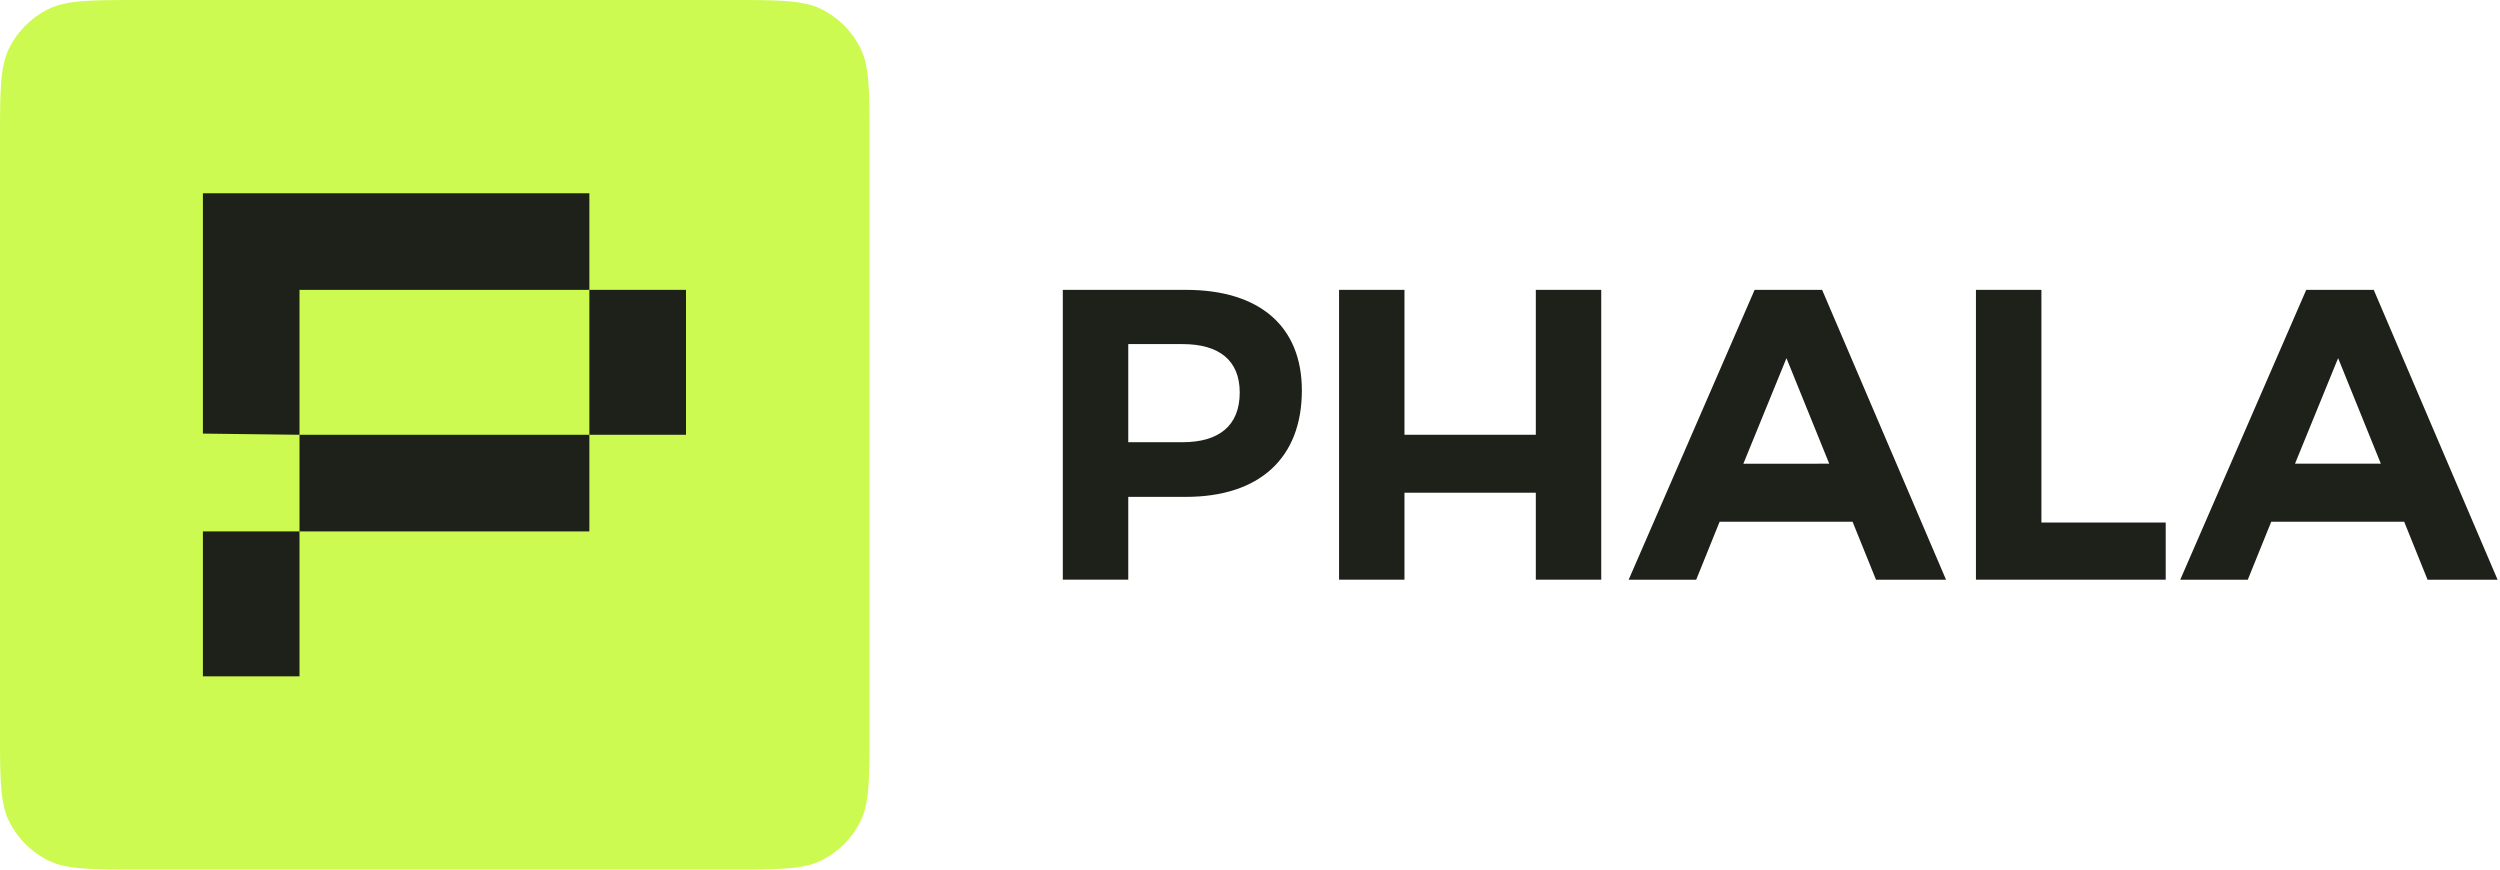
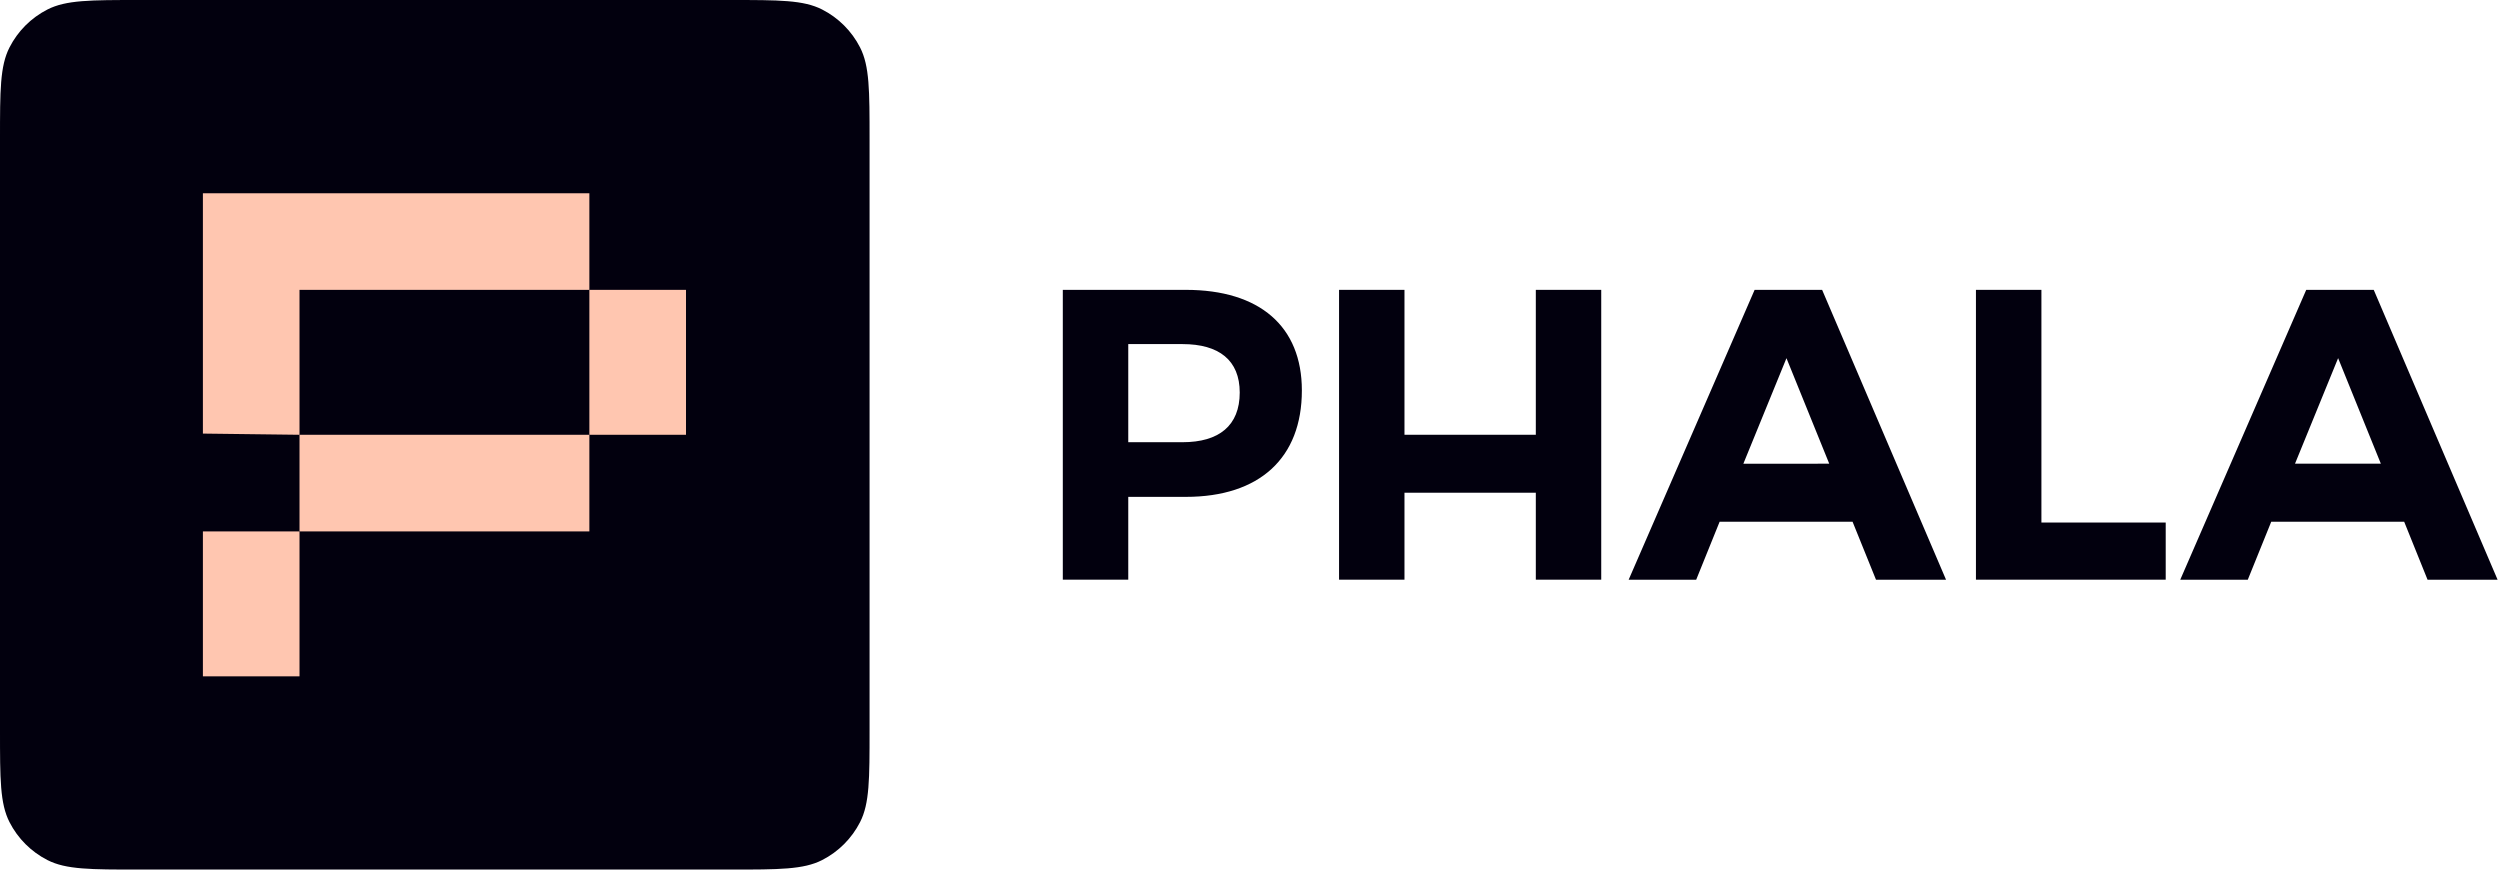
<svg xmlns="http://www.w3.org/2000/svg" width="138" height="48" viewBox="0 0 138 48" fill="none">
-   <path d="M0 7.68C0 4.992 0 3.648 0.523 2.621C0.983 1.718 1.718 0.983 2.621 0.523C3.648 0 4.992 0 7.68 0H40.32C43.008 0 44.352 0 45.379 0.523C46.282 0.983 47.017 1.718 47.477 2.621C48 3.648 48 4.992 48 7.68V40.32C48 43.008 48 44.352 47.477 45.379C47.017 46.282 46.282 47.017 45.379 47.477C44.352 48 43.008 48 40.32 48H7.68C4.992 48 3.648 48 2.621 47.477C1.718 47.017 0.983 46.282 0.523 45.379C0 44.352 0 43.008 0 40.32V7.68Z" fill="#CDFA50" />
-   <path d="M11.2 29.334H16.533V37.334H11.2V29.334Z" fill="#1E2119" />
-   <path d="M32.533 16H37.867V24H32.533V16Z" fill="#1E2119" />
-   <path d="M16.533 24H32.533V29.334H16.533V24Z" fill="#1E2119" />
-   <path d="M11.2 10.667H32.533V16H16.533V24L11.2 23.934V10.667Z" fill="#1E2119" />
-   <path d="M71.863 21.553C71.863 25.279 69.53 27.427 65.459 27.427H62.28V31.998H58.667V16H65.459C69.53 16 71.863 18.011 71.863 21.553ZM68.433 21.668C68.433 19.885 67.289 18.994 65.276 18.994H62.28V24.41H65.276C67.289 24.41 68.433 23.496 68.433 21.668Z" fill="#1E2119" />
-   <path d="M77.527 16V23.999H84.777V16H88.388V31.998H84.777V27.198H77.527V31.998H73.916V16H77.527Z" fill="#1E2119" />
-   <path d="M102.261 28.798H94.924L93.63 32H89.902L96.854 16.002H100.582L107.421 32H103.555L102.261 28.798ZM100.974 25.596L98.613 19.771L96.233 25.598L100.974 25.596Z" fill="#1E2119" />
-   <path d="M132.71 28.798H125.373L124.078 32H120.35L127.303 16.002H131.031L137.867 32H134.001L132.71 28.798ZM131.423 25.596L129.064 19.769L126.684 25.596H131.423Z" fill="#1E2119" />
-   <path d="M112.686 16V28.844H119.547V31.998H109.072V16H112.686Z" fill="#1E2119" />
+   <path d="M0 7.68C0 4.992 0 3.648 0.523 2.621C0.983 1.718 1.718 0.983 2.621 0.523C3.648 0 4.992 0 7.68 0H40.32C43.008 0 44.352 0 45.379 0.523C46.282 0.983 47.017 1.718 47.477 2.621C48 3.648 48 4.992 48 7.68V40.32C48 43.008 48 44.352 47.477 45.379C47.017 46.282 46.282 47.017 45.379 47.477C44.352 48 43.008 48 40.32 48H7.68C4.992 48 3.648 48 2.621 47.477C1.718 47.017 0.983 46.282 0.523 45.379C0 44.352 0 43.008 0 40.32V7.68Z" fill="#02000e" />
+   <path d="M11.2 29.334H16.533V37.334H11.2V29.334Z" fill="#ffc6b0" />
+   <path d="M32.533 16H37.867V24H32.533V16Z" fill="#ffc6b0" />
+   <path d="M16.533 24H32.533V29.334H16.533V24Z" fill="#ffc6b0" />
+   <path d="M11.2 10.667H32.533V16H16.533V24L11.2 23.934V10.667Z" fill="#ffc6b0" />
+   <path d="M71.863 21.553C71.863 25.279 69.53 27.427 65.459 27.427H62.28V31.998H58.667V16H65.459C69.53 16 71.863 18.011 71.863 21.553ZM68.433 21.668C68.433 19.885 67.289 18.994 65.276 18.994H62.28V24.41H65.276C67.289 24.41 68.433 23.496 68.433 21.668Z" fill="#02000e" />
+   <path d="M77.527 16V23.999H84.777V16H88.388V31.998H84.777V27.198H77.527V31.998H73.916V16H77.527Z" fill="#02000e" />
+   <path d="M102.261 28.798H94.924L93.63 32H89.902L96.854 16.002H100.582L107.421 32H103.555L102.261 28.798ZM100.974 25.596L98.613 19.771L96.233 25.598L100.974 25.596Z" fill="#02000e" />
+   <path d="M132.71 28.798H125.373L124.078 32H120.35L127.303 16.002H131.031L137.867 32H134.001L132.71 28.798ZM131.423 25.596L129.064 19.769L126.684 25.596H131.423Z" fill="#02000e" />
+   <path d="M112.686 16V28.844H119.547V31.998H109.072V16H112.686Z" fill="#02000e" />
</svg>
